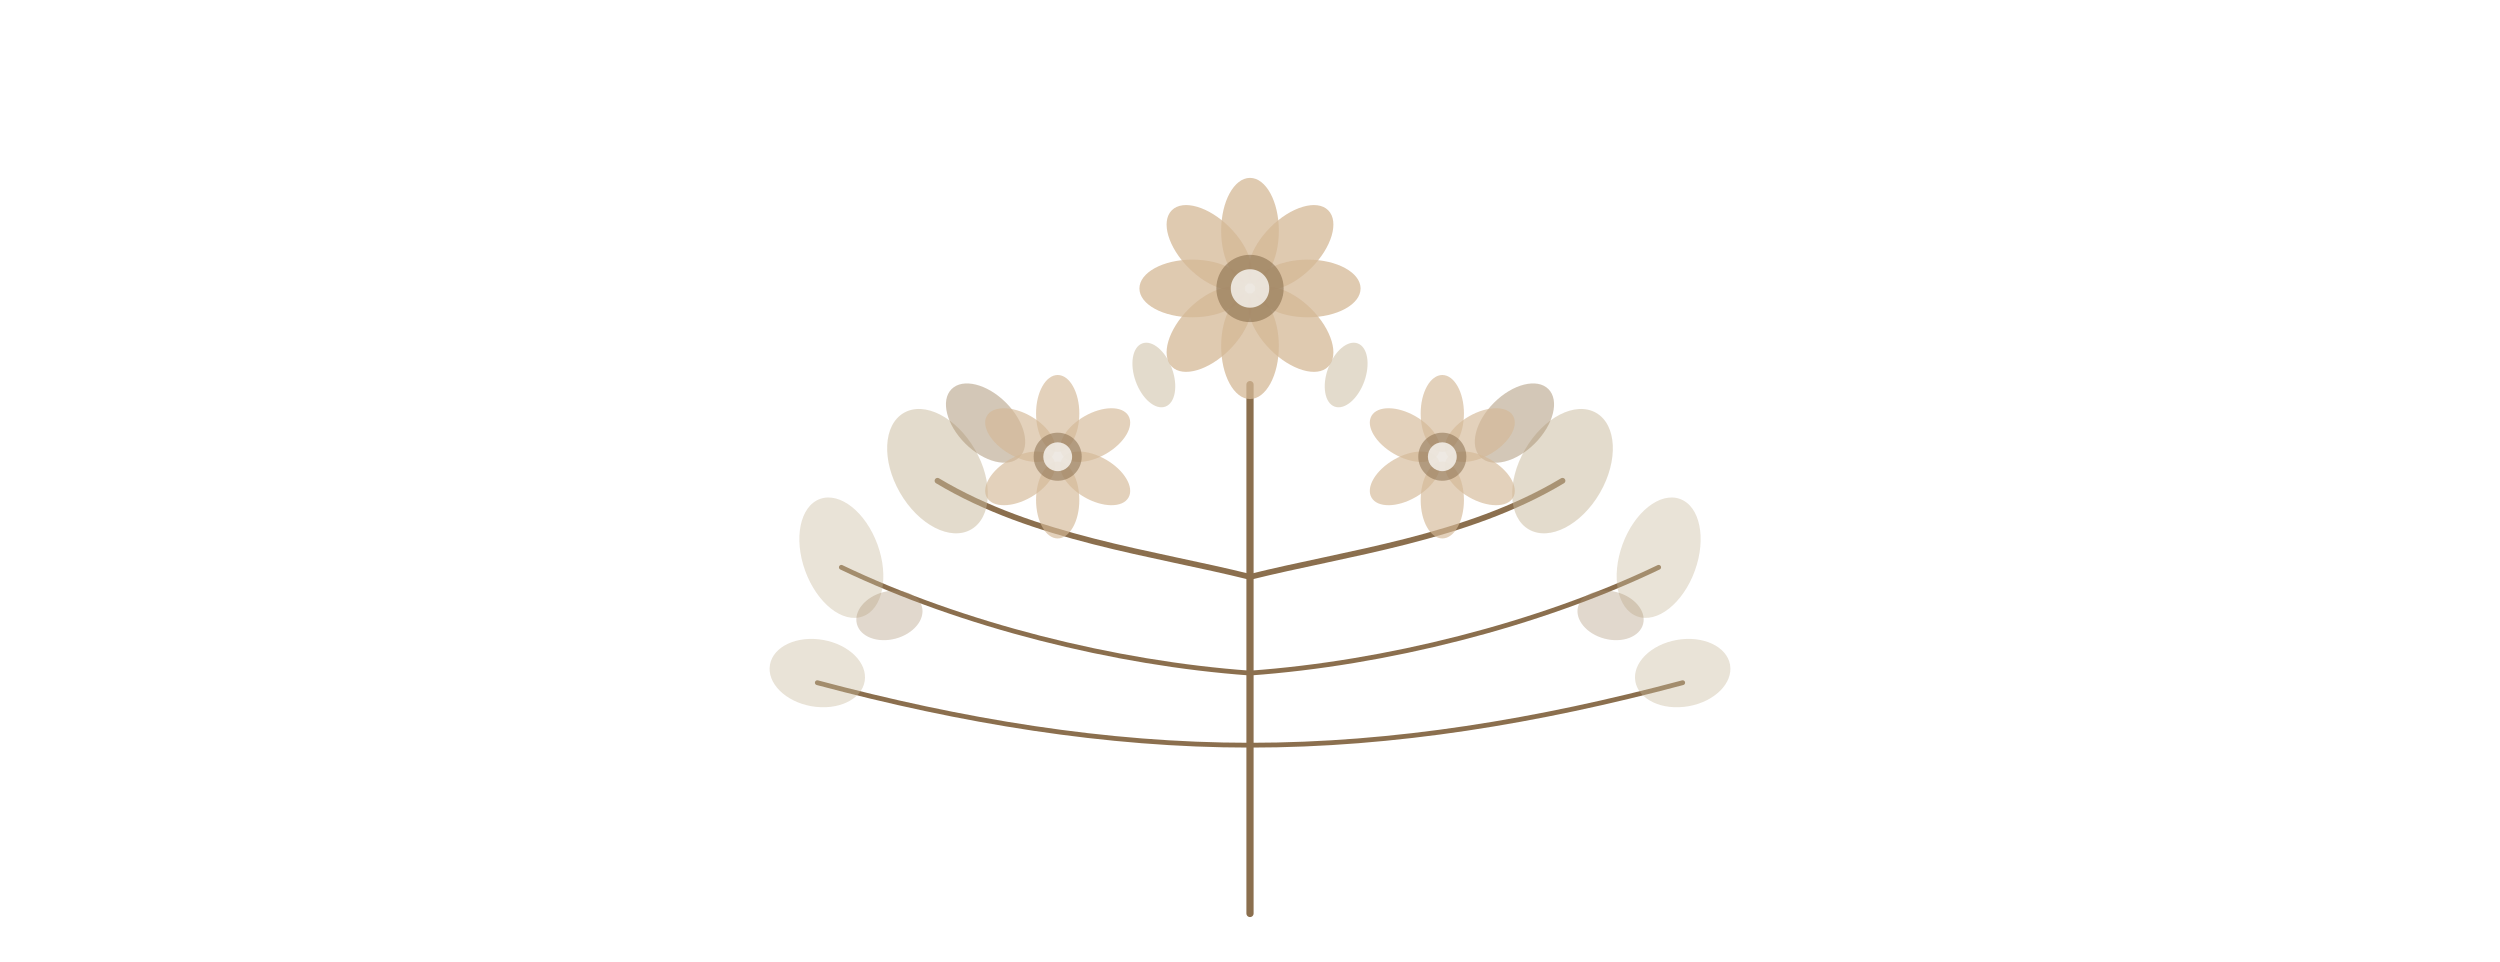
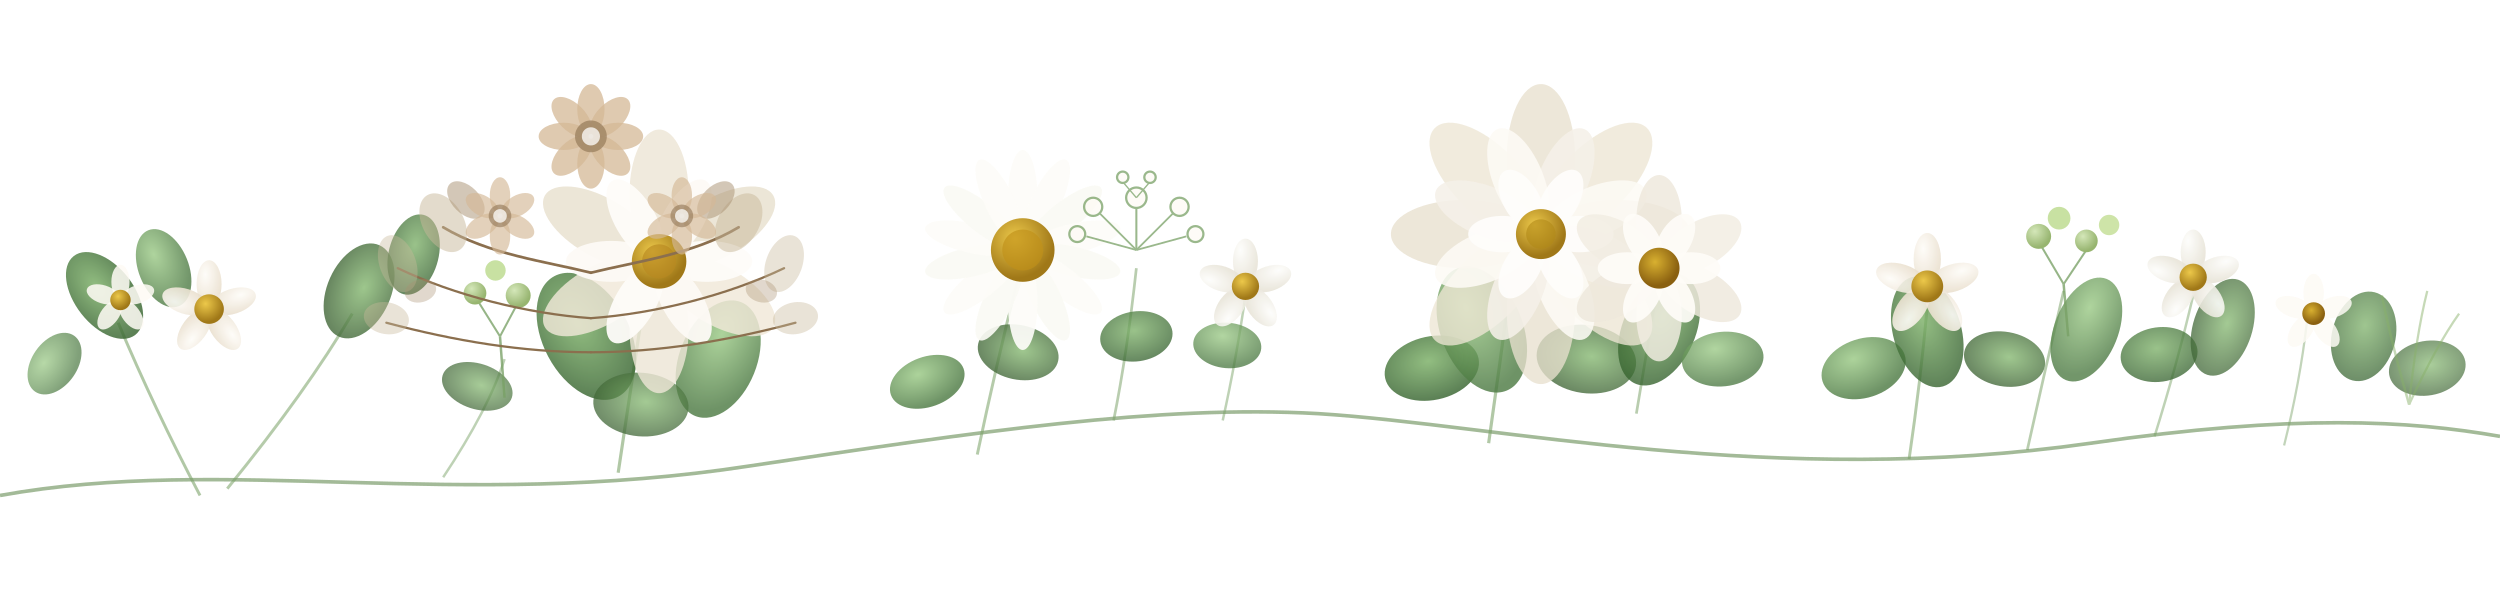
- <svg xmlns="http://www.w3.org/2000/svg" viewBox="0 0 520 200" fill="none" role="img" aria-label="Floral header decoration">
-   <rect width="520" height="200" fill="none" />
-   <path d="M260 190 C260 150 260 120 260 80" stroke="#8B6F4E" stroke-width="1.5" stroke-linecap="round" />
+ <svg xmlns="http://www.w3.org/2000/svg" viewBox="0 0 1100 270" width="1100" height="270" aria-hidden="true">
+   <defs>
+     <radialGradient id="fl-petal-warm" cx="35%" cy="30%" r="70%">
+       <stop offset="0%" stop-color="#FEFCF8" />
+       <stop offset="100%" stop-color="#EAE0CF" />
+     </radialGradient>
+     <radialGradient id="fl-petal-cool" cx="30%" cy="25%" r="72%">
+       <stop offset="0%" stop-color="#FDFDFB" />
+       <stop offset="100%" stop-color="#E8E4D8" />
+     </radialGradient>
+     <radialGradient id="fl-center-gold" cx="38%" cy="32%" r="62%">
+       <stop offset="0%" stop-color="#ECC84A" />
+       <stop offset="100%" stop-color="#A07818" />
+     </radialGradient>
+     <radialGradient id="fl-center-amber" cx="40%" cy="35%" r="58%">
+       <stop offset="0%" stop-color="#D8B030" />
+       <stop offset="100%" stop-color="#8A6010" />
+     </radialGradient>
+     <radialGradient id="fl-leaf-a" cx="42%" cy="30%" r="65%">
+       <stop offset="0%" stop-color="#98C882" />
+       <stop offset="100%" stop-color="#4A7840" />
+     </radialGradient>
+     <radialGradient id="fl-leaf-b" cx="48%" cy="38%" r="60%">
+       <stop offset="0%" stop-color="#7AAF65" />
+       <stop offset="100%" stop-color="#386530" />
+     </radialGradient>
+     <radialGradient id="fl-leaf-c" cx="55%" cy="45%" r="55%">
+       <stop offset="0%" stop-color="#85B870" />
+       <stop offset="100%" stop-color="#426838" />
+     </radialGradient>
+     <radialGradient id="fl-berry" cx="35%" cy="30%" r="65%">
+       <stop offset="0%" stop-color="#C8E0A5" />
+       <stop offset="100%" stop-color="#7AA048" />
+     </radialGradient>
+   </defs>
+   <path d="M 0,218 C 100,200 200,225 330,205 C 430,190 510,178 580,182 C 660,187 780,215 920,195 C 1010,182 1060,185 1100,192" fill="none" stroke="#6A9058" stroke-width="1.6" opacity="0.62" />
+   <path d="M 88,218 Q 68,180 52,142" fill="none" stroke="#78A065" stroke-width="1.3" opacity="0.58" />
+   <path d="M 100,215 Q 135,172 155,138" fill="none" stroke="#78A065" stroke-width="1.3" opacity="0.55" />
+   <path d="M 195,210 Q 215,180 222,158" fill="none" stroke="#78A065" stroke-width="1.1" opacity="0.48" />
+   <ellipse cx="46" cy="130" rx="13" ry="22" fill="url(#fl-leaf-b)" opacity="0.82" transform="rotate(-38 46 130)" />
+   <ellipse cx="72" cy="118" rx="11" ry="18" fill="url(#fl-leaf-a)" opacity="0.78" transform="rotate(-22 72 118)" />
+   <ellipse cx="158" cy="128" rx="14" ry="22" fill="url(#fl-leaf-c)" opacity="0.80" transform="rotate(24 158 128)" />
+   <ellipse cx="182" cy="112" rx="11" ry="18" fill="url(#fl-leaf-b)" opacity="0.76" transform="rotate(14 182 112)" />
+   <ellipse cx="24" cy="160" rx="15" ry="10" fill="url(#fl-leaf-a)" opacity="0.70" transform="rotate(-55 24 160)" />
+   <ellipse cx="210" cy="170" rx="16" ry="10" fill="url(#fl-leaf-c)" opacity="0.72" transform="rotate(18 210 170)" />
+   <g transform="translate(92,136)">
+     <ellipse cx="0" cy="-11" rx="5.5" ry="10.5" fill="url(#fl-petal-warm)" opacity="0.90" />
+     <ellipse cx="0" cy="-11" rx="5.5" ry="10.5" fill="url(#fl-petal-warm)" opacity="0.90" transform="rotate(72)" />
+     <ellipse cx="0" cy="-11" rx="5.5" ry="10.5" fill="url(#fl-petal-warm)" opacity="0.90" transform="rotate(144)" />
+     <ellipse cx="0" cy="-11" rx="5.5" ry="10.5" fill="url(#fl-petal-warm)" opacity="0.90" transform="rotate(216)" />
+     <ellipse cx="0" cy="-11" rx="5.5" ry="10.5" fill="url(#fl-petal-warm)" opacity="0.90" transform="rotate(288)" />
+     <circle r="6.5" fill="url(#fl-center-gold)" />
+   </g>
+   <g transform="translate(53,132)">
+     <ellipse cx="0" cy="-8" rx="4" ry="7.5" fill="#FEFAF4" opacity="0.86" />
+     <ellipse cx="0" cy="-8" rx="4" ry="7.5" fill="#FEFAF4" opacity="0.86" transform="rotate(72)" />
+     <ellipse cx="0" cy="-8" rx="4" ry="7.5" fill="#FEFAF4" opacity="0.86" transform="rotate(144)" />
+     <ellipse cx="0" cy="-8" rx="4" ry="7.5" fill="#FEFAF4" opacity="0.86" transform="rotate(216)" />
+     <ellipse cx="0" cy="-8" rx="4" ry="7.5" fill="#FEFAF4" opacity="0.86" transform="rotate(288)" />
+     <circle r="4.5" fill="url(#fl-center-gold)" />
+   </g>
+   <g opacity="0.78">
+     <line x1="222" y1="175" x2="220" y2="148" stroke="#78A065" stroke-width="1.1" />
+     <line x1="220" y1="148" x2="210" y2="132" stroke="#78A065" stroke-width="0.9" />
+     <line x1="220" y1="148" x2="228" y2="133" stroke="#78A065" stroke-width="0.9" />
+     <circle cx="209" cy="129" r="5" fill="url(#fl-berry)" />
+     <circle cx="228" cy="130" r="5.5" fill="url(#fl-berry)" />
+     <circle cx="218" cy="119" r="4.5" fill="#B8D888" />
+   </g>
+   <path d="M 272,208 Q 278,168 284,128" fill="none" stroke="#78A065" stroke-width="1.4" opacity="0.58" />
+   <ellipse cx="258" cy="148" rx="19" ry="30" fill="url(#fl-leaf-b)" opacity="0.82" transform="rotate(-28 258 148)" />
+   <ellipse cx="316" cy="158" rx="17" ry="27" fill="url(#fl-leaf-a)" opacity="0.80" transform="rotate(22 316 158)" />
+   <ellipse cx="282" cy="178" rx="21" ry="14" fill="url(#fl-leaf-c)" opacity="0.75" transform="rotate(5 282 178)" />
+   <g transform="translate(290,115)">
+     <ellipse cx="0" cy="-30" rx="13" ry="28" fill="#EDE5D5" opacity="0.82" />
+     <ellipse cx="0" cy="-30" rx="13" ry="28" fill="#E8E0CE" opacity="0.82" transform="rotate(60)" />
+     <ellipse cx="0" cy="-30" rx="13" ry="28" fill="#F0E8D8" opacity="0.82" transform="rotate(120)" />
+     <ellipse cx="0" cy="-30" rx="13" ry="28" fill="#EDE5D5" opacity="0.82" transform="rotate(180)" />
+     <ellipse cx="0" cy="-30" rx="13" ry="28" fill="#F0E8D8" opacity="0.82" transform="rotate(240)" />
+     <ellipse cx="0" cy="-30" rx="13" ry="28" fill="#E8E0CE" opacity="0.82" transform="rotate(300)" />
+     <ellipse cx="0" cy="-21" rx="9" ry="20" fill="#FDFAF6" opacity="0.95" transform="rotate(30)" />
+     <ellipse cx="0" cy="-21" rx="9" ry="20" fill="#FEFCF9" opacity="0.95" transform="rotate(90)" />
+     <ellipse cx="0" cy="-21" rx="9" ry="20" fill="#FDFAF6" opacity="0.95" transform="rotate(150)" />
+     <ellipse cx="0" cy="-21" rx="9" ry="20" fill="#FEFCF9" opacity="0.95" transform="rotate(210)" />
+     <ellipse cx="0" cy="-21" rx="9" ry="20" fill="#FDFAF6" opacity="0.95" transform="rotate(270)" />
+     <ellipse cx="0" cy="-21" rx="9" ry="20" fill="#FEFCF9" opacity="0.95" transform="rotate(330)" />
+     <circle r="12" fill="url(#fl-center-gold)" />
+     <circle r="7.5" fill="#B88820" opacity="0.65" />
+   </g>
+   <path d="M 430,200 Q 438,162 448,122" fill="none" stroke="#78A065" stroke-width="1.3" opacity="0.55" />
+   <path d="M 490,185 Q 496,155 500,118" fill="none" stroke="#78A065" stroke-width="1.2" opacity="0.52" />
+   <path d="M 538,185 Q 544,158 548,130" fill="none" stroke="#78A065" stroke-width="1.1" opacity="0.48" />
+   <ellipse cx="408" cy="168" rx="17" ry="11" fill="url(#fl-leaf-a)" opacity="0.80" transform="rotate(-20 408 168)" />
+   <ellipse cx="448" cy="155" rx="18" ry="12" fill="url(#fl-leaf-c)" opacity="0.78" transform="rotate(12 448 155)" />
+   <ellipse cx="500" cy="148" rx="16" ry="11" fill="url(#fl-leaf-b)" opacity="0.76" transform="rotate(-8 500 148)" />
+   <ellipse cx="540" cy="152" rx="15" ry="10" fill="url(#fl-leaf-a)" opacity="0.75" transform="rotate(5 540 152)" />
+   <g transform="translate(450,110)">
+     <ellipse cx="0" cy="-23" rx="6.5" ry="21" fill="#FDFCF8" opacity="0.92" />
+     <ellipse cx="0" cy="-23" rx="6.5" ry="21" fill="#FDFCF8" opacity="0.92" transform="rotate(25.71)" />
+     <ellipse cx="0" cy="-23" rx="6.5" ry="21" fill="#FAFAF4" opacity="0.92" transform="rotate(51.43)" />
+     <ellipse cx="0" cy="-23" rx="6.5" ry="21" fill="#FDFCF8" opacity="0.92" transform="rotate(77.14)" />
+     <ellipse cx="0" cy="-23" rx="6.5" ry="21" fill="#FAFAF4" opacity="0.92" transform="rotate(102.86)" />
+     <ellipse cx="0" cy="-23" rx="6.5" ry="21" fill="#FDFCF8" opacity="0.92" transform="rotate(128.57)" />
+     <ellipse cx="0" cy="-23" rx="6.5" ry="21" fill="#FAFAF4" opacity="0.92" transform="rotate(154.29)" />
+     <ellipse cx="0" cy="-23" rx="6.5" ry="21" fill="#FDFCF8" opacity="0.92" transform="rotate(180)" />
+     <ellipse cx="0" cy="-23" rx="6.5" ry="21" fill="#FAFAF4" opacity="0.92" transform="rotate(205.71)" />
+     <ellipse cx="0" cy="-23" rx="6.5" ry="21" fill="#FDFCF8" opacity="0.92" transform="rotate(231.43)" />
+     <ellipse cx="0" cy="-23" rx="6.5" ry="21" fill="#FAFAF4" opacity="0.92" transform="rotate(257.14)" />
+     <ellipse cx="0" cy="-23" rx="6.5" ry="21" fill="#FDFCF8" opacity="0.92" transform="rotate(282.86)" />
+     <ellipse cx="0" cy="-23" rx="6.5" ry="21" fill="#FAFAF4" opacity="0.92" transform="rotate(308.57)" />
+     <ellipse cx="0" cy="-23" rx="6.5" ry="21" fill="#FDFCF8" opacity="0.92" transform="rotate(334.29)" />
+     <circle r="14" fill="url(#fl-center-gold)" />
+     <circle r="9" fill="#C09018" opacity="0.65" />
+   </g>
+   <g transform="translate(500,110)" opacity="0.75" fill="#FDFAF4" stroke="#78A065">
+     <line x1="0" y1="0" x2="0" y2="-20" stroke-width="0.9" />
+     <line x1="0" y1="0" x2="16" y2="-16" stroke-width="0.8" />
+     <line x1="0" y1="0" x2="-16" y2="-16" stroke-width="0.8" />
+     <line x1="0" y1="0" x2="22" y2="-6" stroke-width="0.8" />
+     <line x1="0" y1="0" x2="-22" y2="-6" stroke-width="0.8" />
+     <circle cx="0" cy="-23" r="4.5" />
+     <circle cx="19" cy="-19" r="4" />
+     <circle cx="-19" cy="-19" r="4" />
+     <circle cx="26" cy="-7" r="3.5" />
+     <circle cx="-26" cy="-7" r="3.5" />
+     <line x1="0" y1="-23" x2="6" y2="-30" stroke-width="0.6" />
+     <line x1="0" y1="-23" x2="-6" y2="-30" stroke-width="0.6" />
+     <circle cx="6" cy="-32" r="2.5" />
+     <circle cx="-6" cy="-32" r="2.5" />
+   </g>
+   <g transform="translate(548,126)">
+     <ellipse cx="0" cy="-11" rx="5.5" ry="10" fill="url(#fl-petal-cool)" opacity="0.88" />
+     <ellipse cx="0" cy="-11" rx="5.5" ry="10" fill="url(#fl-petal-cool)" opacity="0.88" transform="rotate(72)" />
+     <ellipse cx="0" cy="-11" rx="5.5" ry="10" fill="url(#fl-petal-cool)" opacity="0.88" transform="rotate(144)" />
+     <ellipse cx="0" cy="-11" rx="5.5" ry="10" fill="url(#fl-petal-cool)" opacity="0.88" transform="rotate(216)" />
+     <ellipse cx="0" cy="-11" rx="5.5" ry="10" fill="url(#fl-petal-cool)" opacity="0.88" transform="rotate(288)" />
+     <circle r="6" fill="url(#fl-center-gold)" />
+   </g>
+   <path d="M 655,195 Q 660,160 665,122" fill="none" stroke="#78A065" stroke-width="1.4" opacity="0.58" />
+   <path d="M 720,182 Q 725,152 730,122" fill="none" stroke="#78A065" stroke-width="1.2" opacity="0.52" />
+   <ellipse cx="630" cy="162" rx="21" ry="14" fill="url(#fl-leaf-b)" opacity="0.82" transform="rotate(-12 630 162)" />
+   <ellipse cx="652" cy="145" rx="18" ry="29" fill="url(#fl-leaf-a)" opacity="0.80" transform="rotate(-22 652 145)" />
+   <ellipse cx="698" cy="158" rx="22" ry="15" fill="url(#fl-leaf-c)" opacity="0.78" transform="rotate(8 698 158)" />
+   <ellipse cx="730" cy="145" rx="16" ry="26" fill="url(#fl-leaf-b)" opacity="0.80" transform="rotate(24 730 145)" />
+   <ellipse cx="758" cy="158" rx="18" ry="12" fill="url(#fl-leaf-a)" opacity="0.76" transform="rotate(-6 758 158)" />
+   <g transform="translate(678,103)">
+     <ellipse cx="0" cy="-34" rx="15" ry="32" fill="#E8E0CE" opacity="0.78" />
+     <ellipse cx="0" cy="-34" rx="15" ry="32" fill="#EDE6D4" opacity="0.78" transform="rotate(45)" />
+     <ellipse cx="0" cy="-34" rx="15" ry="32" fill="#E8E0CE" opacity="0.78" transform="rotate(90)" />
+     <ellipse cx="0" cy="-34" rx="15" ry="32" fill="#EDE6D4" opacity="0.78" transform="rotate(135)" />
+     <ellipse cx="0" cy="-34" rx="15" ry="32" fill="#E8E0CE" opacity="0.78" transform="rotate(180)" />
+     <ellipse cx="0" cy="-34" rx="15" ry="32" fill="#EDE6D4" opacity="0.78" transform="rotate(225)" />
+     <ellipse cx="0" cy="-34" rx="15" ry="32" fill="#E8E0CE" opacity="0.78" transform="rotate(270)" />
+     <ellipse cx="0" cy="-34" rx="15" ry="32" fill="#EDE6D4" opacity="0.78" transform="rotate(315)" />
+     <ellipse cx="0" cy="-26" rx="11" ry="24" fill="#F5F0E8" opacity="0.88" transform="rotate(22.5)" />
+     <ellipse cx="0" cy="-26" rx="11" ry="24" fill="#FDFAF5" opacity="0.88" transform="rotate(67.5)" />
+     <ellipse cx="0" cy="-26" rx="11" ry="24" fill="#F5F0E8" opacity="0.88" transform="rotate(112.5)" />
+     <ellipse cx="0" cy="-26" rx="11" ry="24" fill="#FDFAF5" opacity="0.88" transform="rotate(157.5)" />
+     <ellipse cx="0" cy="-26" rx="11" ry="24" fill="#F5F0E8" opacity="0.88" transform="rotate(202.5)" />
+     <ellipse cx="0" cy="-26" rx="11" ry="24" fill="#FDFAF5" opacity="0.88" transform="rotate(247.5)" />
+     <ellipse cx="0" cy="-26" rx="11" ry="24" fill="#F5F0E8" opacity="0.88" transform="rotate(292.5)" />
+     <ellipse cx="0" cy="-26" rx="11" ry="24" fill="#FDFAF5" opacity="0.88" transform="rotate(337.5)" />
+     <ellipse cx="0" cy="-17" rx="8" ry="15" fill="#FEFDFB" opacity="0.96" transform="rotate(30)" />
+     <ellipse cx="0" cy="-17" rx="8" ry="15" fill="#FEFDFB" opacity="0.96" transform="rotate(90)" />
+     <ellipse cx="0" cy="-17" rx="8" ry="15" fill="#FEFDFB" opacity="0.96" transform="rotate(150)" />
+     <ellipse cx="0" cy="-17" rx="8" ry="15" fill="#FEFDFB" opacity="0.96" transform="rotate(210)" />
+     <ellipse cx="0" cy="-17" rx="8" ry="15" fill="#FEFDFB" opacity="0.96" transform="rotate(270)" />
+     <ellipse cx="0" cy="-17" rx="8" ry="15" fill="#FEFDFB" opacity="0.96" transform="rotate(330)" />
+     <circle r="11" fill="url(#fl-center-gold)" />
+     <circle r="6.5" fill="#B08818" opacity="0.60" />
+   </g>
+   <g transform="translate(730,118)">
+     <ellipse cx="0" cy="-21" rx="10" ry="20" fill="#EEE8DC" opacity="0.83" />
+     <ellipse cx="0" cy="-21" rx="10" ry="20" fill="#F2EDE2" opacity="0.83" transform="rotate(60)" />
+     <ellipse cx="0" cy="-21" rx="10" ry="20" fill="#EEE8DC" opacity="0.83" transform="rotate(120)" />
+     <ellipse cx="0" cy="-21" rx="10" ry="20" fill="#F2EDE2" opacity="0.83" transform="rotate(180)" />
+     <ellipse cx="0" cy="-21" rx="10" ry="20" fill="#EEE8DC" opacity="0.83" transform="rotate(240)" />
+     <ellipse cx="0" cy="-21" rx="10" ry="20" fill="#F2EDE2" opacity="0.83" transform="rotate(300)" />
+     <ellipse cx="0" cy="-14" rx="7" ry="13" fill="#FEFCF8" opacity="0.93" transform="rotate(30)" />
+     <ellipse cx="0" cy="-14" rx="7" ry="13" fill="#FEFCF8" opacity="0.93" transform="rotate(90)" />
+     <ellipse cx="0" cy="-14" rx="7" ry="13" fill="#FEFCF8" opacity="0.93" transform="rotate(150)" />
+     <ellipse cx="0" cy="-14" rx="7" ry="13" fill="#FEFCF8" opacity="0.93" transform="rotate(210)" />
+     <ellipse cx="0" cy="-14" rx="7" ry="13" fill="#FEFCF8" opacity="0.93" transform="rotate(270)" />
+     <ellipse cx="0" cy="-14" rx="7" ry="13" fill="#FEFCF8" opacity="0.93" transform="rotate(330)" />
+     <circle r="9" fill="url(#fl-center-amber)" />
+   </g>
+   <path d="M 840,202 Q 845,168 848,135" fill="none" stroke="#78A065" stroke-width="1.3" opacity="0.55" />
+   <path d="M 892,198 Q 900,162 908,128" fill="none" stroke="#78A065" stroke-width="1.2" opacity="0.52" />
+   <path d="M 948,192 Q 958,160 965,130" fill="none" stroke="#78A065" stroke-width="1.1" opacity="0.48" />
+   <path d="M 1005,196 Q 1012,168 1015,142" fill="none" stroke="#78A065" stroke-width="1.0" opacity="0.45" />
+   <ellipse cx="820" cy="162" rx="19" ry="13" fill="url(#fl-leaf-a)" opacity="0.80" transform="rotate(-18 820 162)" />
+   <ellipse cx="848" cy="146" rx="15" ry="25" fill="url(#fl-leaf-b)" opacity="0.80" transform="rotate(-16 848 146)" />
+   <ellipse cx="882" cy="158" rx="18" ry="12" fill="url(#fl-leaf-c)" opacity="0.78" transform="rotate(10 882 158)" />
+   <ellipse cx="918" cy="145" rx="14" ry="24" fill="url(#fl-leaf-a)" opacity="0.78" transform="rotate(22 918 145)" />
+   <ellipse cx="950" cy="156" rx="17" ry="12" fill="url(#fl-leaf-b)" opacity="0.76" transform="rotate(-8 950 156)" />
+   <ellipse cx="978" cy="144" rx="13" ry="22" fill="url(#fl-leaf-c)" opacity="0.75" transform="rotate(18 978 144)" />
+   <ellipse cx="1040" cy="148" rx="14" ry="20" fill="url(#fl-leaf-b)" opacity="0.72" transform="rotate(14 1040 148)" />
+   <ellipse cx="1068" cy="162" rx="17" ry="12" fill="url(#fl-leaf-c)" opacity="0.70" transform="rotate(-10 1068 162)" />
+   <g transform="translate(848,126)">
+     <ellipse cx="0" cy="-12" rx="6" ry="11.5" fill="url(#fl-petal-warm)" opacity="0.90" />
+     <ellipse cx="0" cy="-12" rx="6" ry="11.5" fill="url(#fl-petal-warm)" opacity="0.90" transform="rotate(72)" />
+     <ellipse cx="0" cy="-12" rx="6" ry="11.5" fill="url(#fl-petal-warm)" opacity="0.90" transform="rotate(144)" />
+     <ellipse cx="0" cy="-12" rx="6" ry="11.5" fill="url(#fl-petal-warm)" opacity="0.90" transform="rotate(216)" />
+     <ellipse cx="0" cy="-12" rx="6" ry="11.5" fill="url(#fl-petal-warm)" opacity="0.90" transform="rotate(288)" />
+     <circle r="7" fill="url(#fl-center-gold)" />
+   </g>
+   <g opacity="0.78">
+     <line x1="910" y1="148" x2="908" y2="125" stroke="#78A065" stroke-width="1.1" />
+     <line x1="908" y1="125" x2="898" y2="108" stroke="#78A065" stroke-width="0.9" />
+     <line x1="908" y1="125" x2="918" y2="110" stroke="#78A065" stroke-width="0.9" />
+     <circle cx="897" cy="104" r="5.5" fill="url(#fl-berry)" />
+     <circle cx="918" cy="106" r="5" fill="url(#fl-berry)" />
+     <circle cx="906" cy="96" r="5" fill="#B8D888" />
+     <circle cx="928" cy="99" r="4.5" fill="#C0DC90" />
+   </g>
+   <g transform="translate(965,122)">
+     <ellipse cx="0" cy="-11" rx="5.5" ry="10" fill="url(#fl-petal-cool)" opacity="0.88" />
+     <ellipse cx="0" cy="-11" rx="5.5" ry="10" fill="url(#fl-petal-cool)" opacity="0.88" transform="rotate(72)" />
+     <ellipse cx="0" cy="-11" rx="5.5" ry="10" fill="url(#fl-petal-cool)" opacity="0.88" transform="rotate(144)" />
+     <ellipse cx="0" cy="-11" rx="5.5" ry="10" fill="url(#fl-petal-cool)" opacity="0.88" transform="rotate(216)" />
+     <ellipse cx="0" cy="-11" rx="5.5" ry="10" fill="url(#fl-petal-cool)" opacity="0.88" transform="rotate(288)" />
+     <circle r="6" fill="url(#fl-center-gold)" />
+   </g>
+   <g transform="translate(1018,138)">
+     <ellipse cx="0" cy="-9" rx="4.5" ry="8.5" fill="#FDFAF4" opacity="0.85" />
+     <ellipse cx="0" cy="-9" rx="4.5" ry="8.5" fill="#FDFAF4" opacity="0.85" transform="rotate(72)" />
+     <ellipse cx="0" cy="-9" rx="4.5" ry="8.5" fill="#FDFAF4" opacity="0.85" transform="rotate(144)" />
+     <ellipse cx="0" cy="-9" rx="4.5" ry="8.5" fill="#FDFAF4" opacity="0.85" transform="rotate(216)" />
+     <ellipse cx="0" cy="-9" rx="4.5" ry="8.5" fill="#FDFAF4" opacity="0.85" transform="rotate(288)" />
+     <circle r="5" fill="url(#fl-center-amber)" />
+   </g>
+   <g opacity="0.48" fill="none" stroke="#88B068">
+     <path d="M 1060,178 Q 1052,150 1048,130" stroke-width="1.1" />
+     <path d="M 1060,178 Q 1063,148 1068,128" stroke-width="1" />
+     <path d="M 1060,178 Q 1072,152 1082,138" stroke-width="1" />
+   </g>
  <path d="M260 120 C240 115 215 112 195 100" stroke="#8B6F4E" stroke-width="1.2" stroke-linecap="round" fill="none" />
  <path d="M260 140 C232 138 200 130 175 118" stroke="#8B6F4E" stroke-width="1" stroke-linecap="round" fill="none" />
  <path d="M260 155 C230 155 200 150 170 142" stroke="#8B6F4E" stroke-width="1" stroke-linecap="round" fill="none" />
  <path d="M260 120 C280 115 305 112 325 100" stroke="#8B6F4E" stroke-width="1.2" stroke-linecap="round" fill="none" />
  <path d="M260 140 C288 138 320 130 345 118" stroke="#8B6F4E" stroke-width="1" stroke-linecap="round" fill="none" />
  <path d="M260 155 C290 155 320 150 350 142" stroke="#8B6F4E" stroke-width="1" stroke-linecap="round" fill="none" />
  <ellipse cx="195" cy="98" rx="9" ry="14" fill="#C8B89A" opacity="0.5" transform="rotate(-30 195 98)" />
  <ellipse cx="175" cy="116" rx="8" ry="13" fill="#C8B89A" opacity="0.4" transform="rotate(-20 175 116)" />
  <ellipse cx="170" cy="140" rx="10" ry="7" fill="#C8B89A" opacity="0.4" transform="rotate(10 170 140)" />
  <ellipse cx="205" cy="88" rx="6" ry="10" fill="#A89070" opacity="0.5" transform="rotate(-45 205 88)" />
  <ellipse cx="185" cy="128" rx="7" ry="5" fill="#A89070" opacity="0.35" transform="rotate(-15 185 128)" />
  <ellipse cx="325" cy="98" rx="9" ry="14" fill="#C8B89A" opacity="0.5" transform="rotate(30 325 98)" />
  <ellipse cx="345" cy="116" rx="8" ry="13" fill="#C8B89A" opacity="0.4" transform="rotate(20 345 116)" />
  <ellipse cx="350" cy="140" rx="10" ry="7" fill="#C8B89A" opacity="0.4" transform="rotate(-10 350 140)" />
  <ellipse cx="315" cy="88" rx="6" ry="10" fill="#A89070" opacity="0.5" transform="rotate(45 315 88)" />
  <ellipse cx="335" cy="128" rx="7" ry="5" fill="#A89070" opacity="0.35" transform="rotate(15 335 128)" />
  <g transform="translate(260,60)">
    <ellipse cx="0" cy="-12" rx="6" ry="11" fill="#D4B896" opacity="0.75" />
    <ellipse cx="0" cy="-12" rx="6" ry="11" fill="#D4B896" opacity="0.75" transform="rotate(45)" />
    <ellipse cx="0" cy="-12" rx="6" ry="11" fill="#D4B896" opacity="0.75" transform="rotate(90)" />
    <ellipse cx="0" cy="-12" rx="6" ry="11" fill="#D4B896" opacity="0.75" transform="rotate(135)" />
    <ellipse cx="0" cy="-12" rx="6" ry="11" fill="#D4B896" opacity="0.75" transform="rotate(180)" />
    <ellipse cx="0" cy="-12" rx="6" ry="11" fill="#D4B896" opacity="0.75" transform="rotate(225)" />
    <ellipse cx="0" cy="-12" rx="6" ry="11" fill="#D4B896" opacity="0.75" transform="rotate(270)" />
    <ellipse cx="0" cy="-12" rx="6" ry="11" fill="#D4B896" opacity="0.75" transform="rotate(315)" />
    <circle cx="0" cy="0" r="7" fill="#8B6F4E" opacity="0.6" />
    <circle cx="0" cy="0" r="4" fill="#FAF8F4" opacity="0.8" />
  </g>
  <g transform="translate(220,95)">
    <ellipse cx="0" cy="-9" rx="4.5" ry="8" fill="#D4B896" opacity="0.65" transform="rotate(0)" />
    <ellipse cx="0" cy="-9" rx="4.5" ry="8" fill="#D4B896" opacity="0.65" transform="rotate(60)" />
    <ellipse cx="0" cy="-9" rx="4.5" ry="8" fill="#D4B896" opacity="0.65" transform="rotate(120)" />
    <ellipse cx="0" cy="-9" rx="4.5" ry="8" fill="#D4B896" opacity="0.65" transform="rotate(180)" />
    <ellipse cx="0" cy="-9" rx="4.5" ry="8" fill="#D4B896" opacity="0.65" transform="rotate(240)" />
    <ellipse cx="0" cy="-9" rx="4.5" ry="8" fill="#D4B896" opacity="0.65" transform="rotate(300)" />
    <circle cx="0" cy="0" r="5" fill="#8B6F4E" opacity="0.55" />
    <circle cx="0" cy="0" r="3" fill="#FAF8F4" opacity="0.8" />
  </g>
  <g transform="translate(300,95)">
    <ellipse cx="0" cy="-9" rx="4.5" ry="8" fill="#D4B896" opacity="0.65" transform="rotate(0)" />
    <ellipse cx="0" cy="-9" rx="4.5" ry="8" fill="#D4B896" opacity="0.65" transform="rotate(60)" />
    <ellipse cx="0" cy="-9" rx="4.5" ry="8" fill="#D4B896" opacity="0.65" transform="rotate(120)" />
    <ellipse cx="0" cy="-9" rx="4.5" ry="8" fill="#D4B896" opacity="0.65" transform="rotate(180)" />
    <ellipse cx="0" cy="-9" rx="4.5" ry="8" fill="#D4B896" opacity="0.65" transform="rotate(240)" />
    <ellipse cx="0" cy="-9" rx="4.5" ry="8" fill="#D4B896" opacity="0.65" transform="rotate(300)" />
    <circle cx="0" cy="0" r="5" fill="#8B6F4E" opacity="0.55" />
    <circle cx="0" cy="0" r="3" fill="#FAF8F4" opacity="0.8" />
  </g>
-   <ellipse cx="240" cy="78" rx="4" ry="7" fill="#C8B89A" opacity="0.5" transform="rotate(-20 240 78)" />
-   <ellipse cx="280" cy="78" rx="4" ry="7" fill="#C8B89A" opacity="0.5" transform="rotate(20 280 78)" />
</svg>
